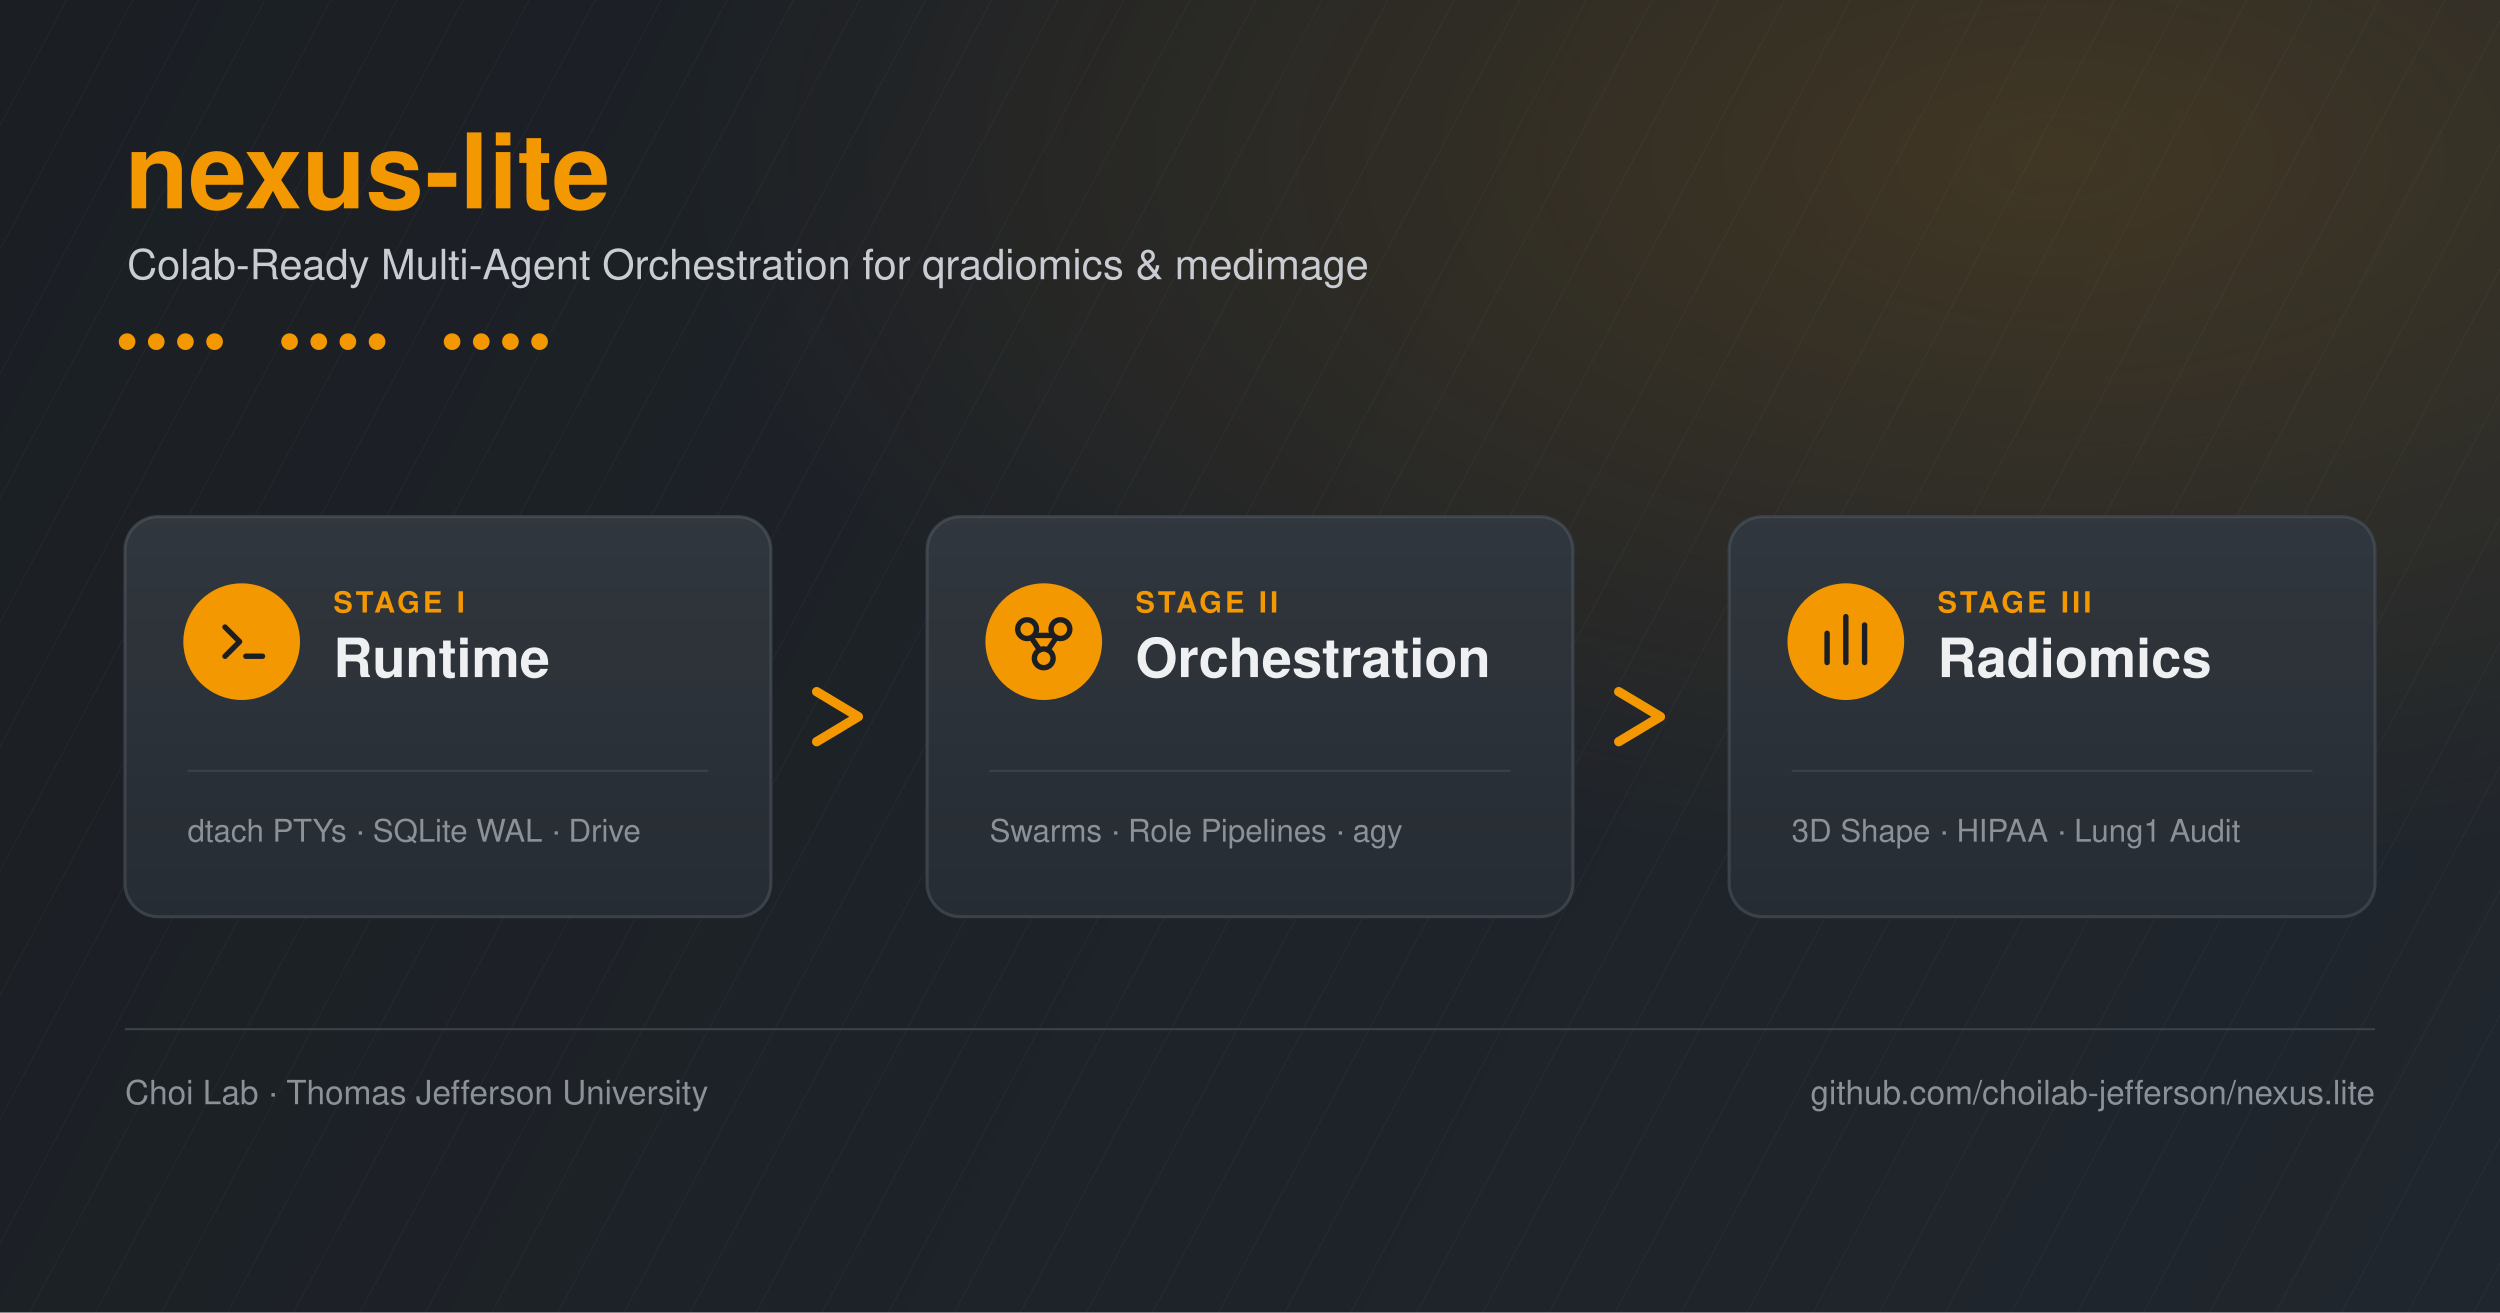
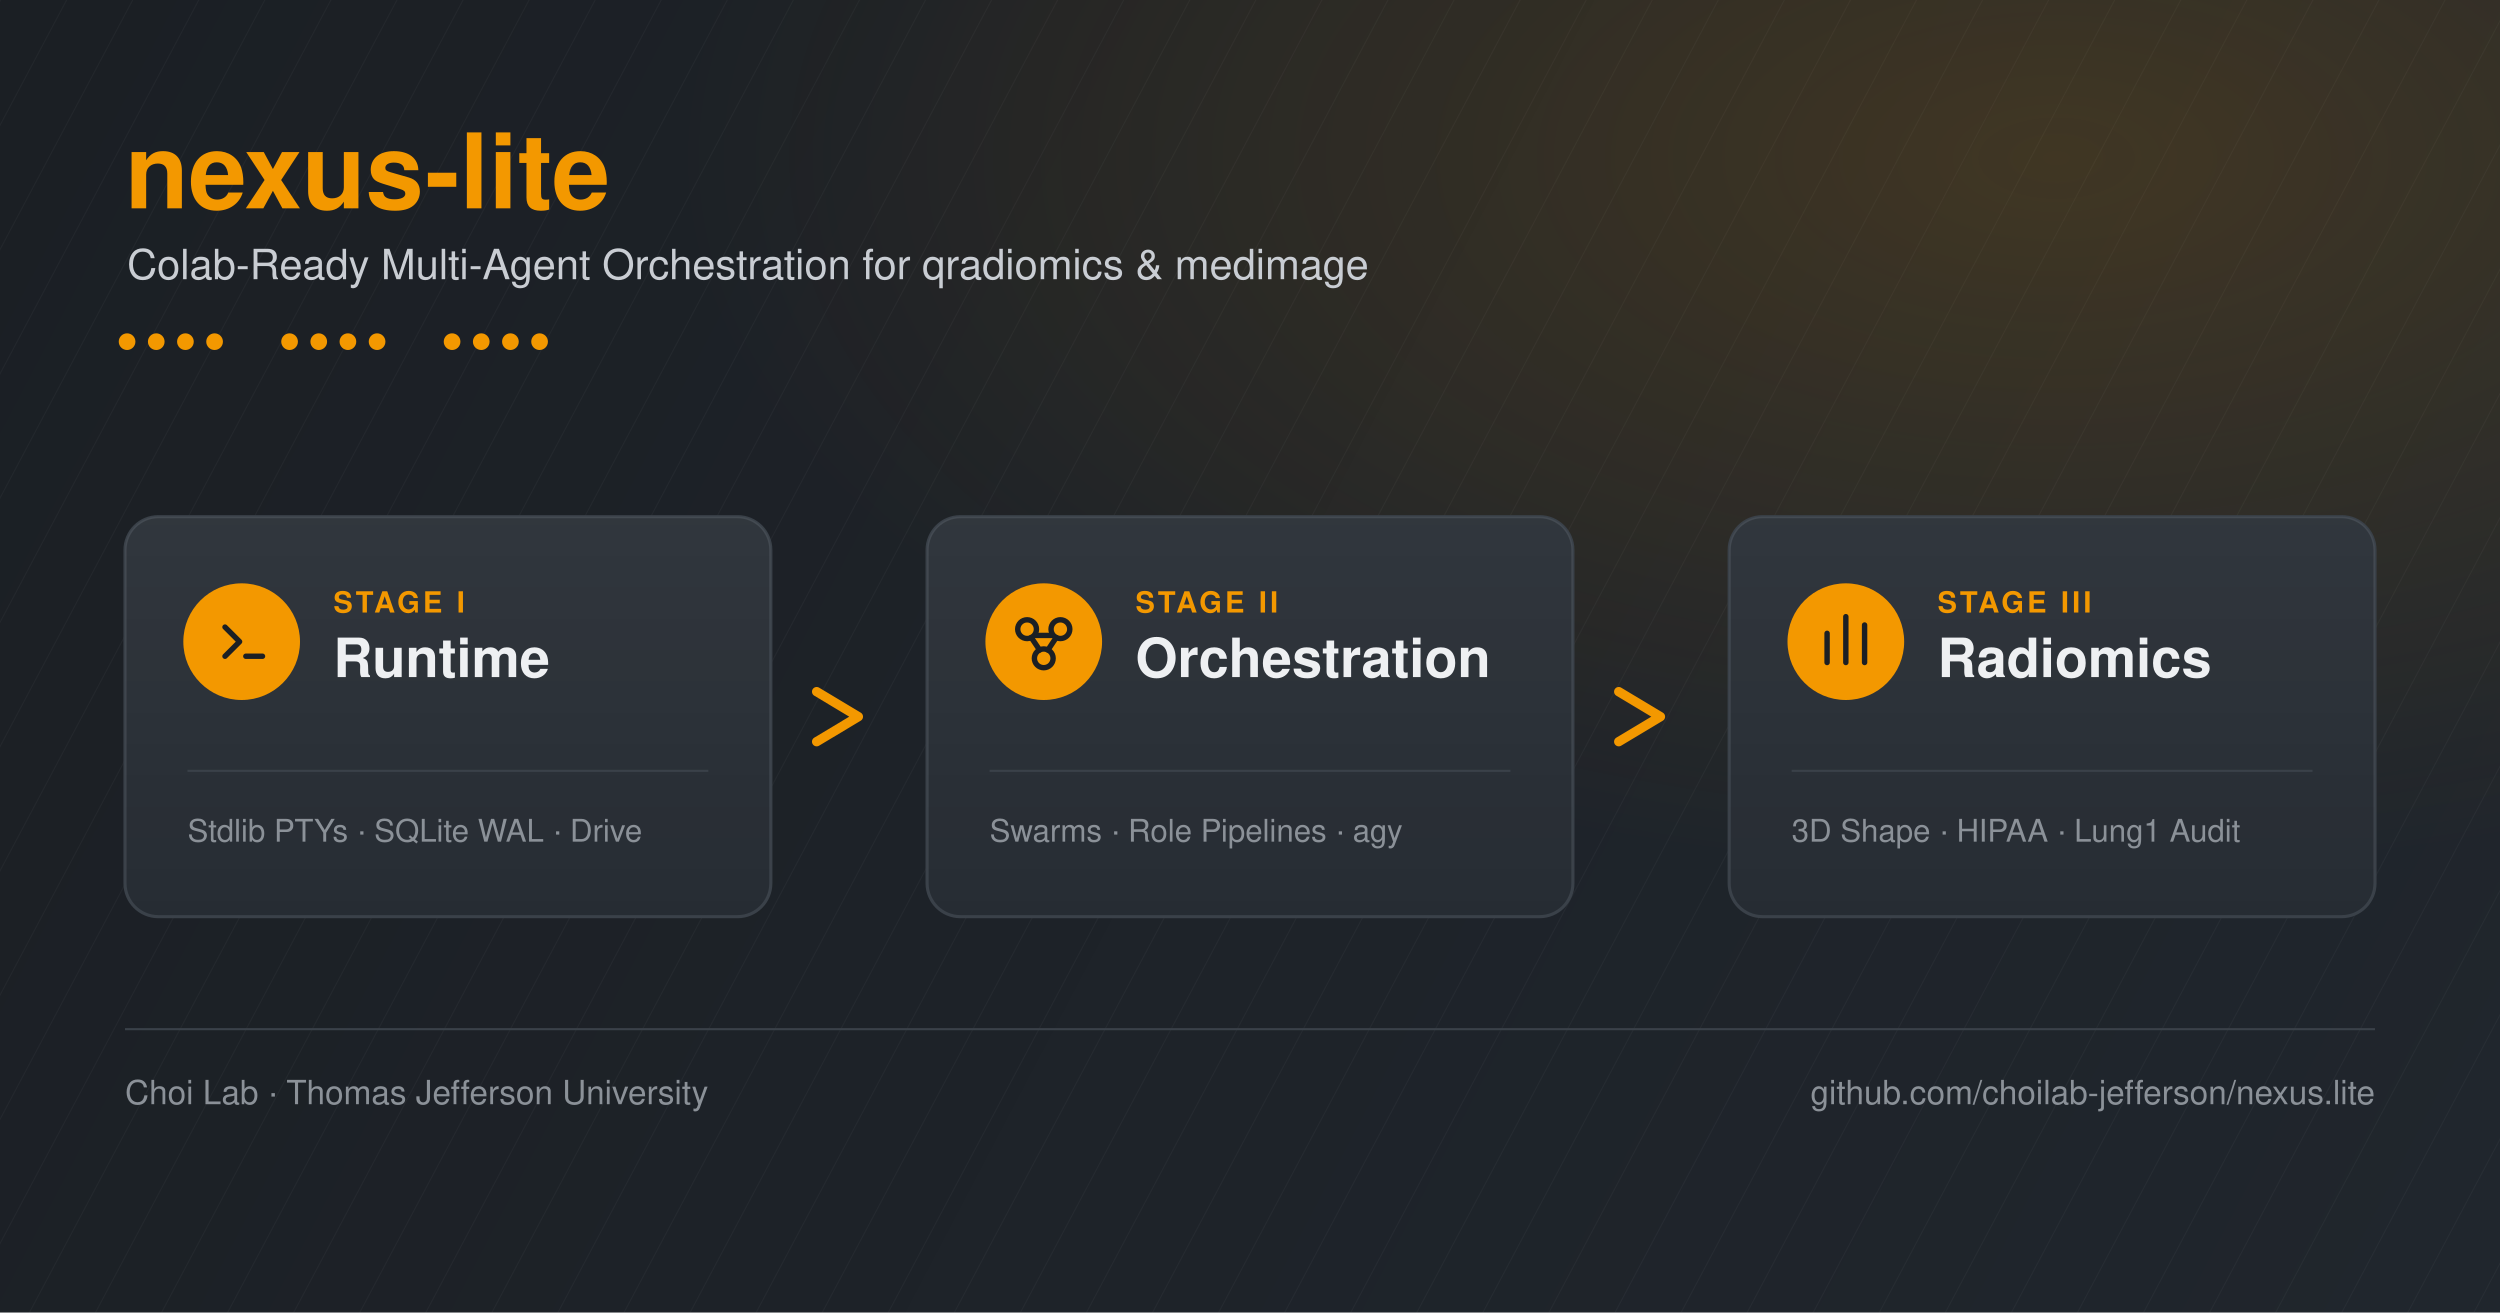
<svg xmlns="http://www.w3.org/2000/svg" viewBox="0 0 1200 630" font-family="Helvetica, Arial, sans-serif">
  <defs>
    <linearGradient id="bg" x1="0" y1="0" x2="1200" y2="630" gradientUnits="userSpaceOnUse">
      <stop offset="0" stop-color="#1b1f24" />
      <stop offset="1" stop-color="#20262d" />
    </linearGradient>
    <radialGradient id="glow" cx="0.82" cy="0.12" r="0.55">
      <stop offset="0" stop-color="#f39800" stop-opacity="0.16" />
      <stop offset="1" stop-color="#f39800" stop-opacity="0" />
    </radialGradient>
    <pattern id="slices" width="28" height="28" patternUnits="userSpaceOnUse" patternTransform="rotate(28)">
      <line x1="0" y1="0" x2="0" y2="28" stroke="#ffffff" stroke-opacity="0.035" stroke-width="1" />
    </pattern>
    <linearGradient id="cardTop" x1="0" y1="0" x2="0" y2="1">
      <stop offset="0" stop-color="#ffffff" stop-opacity="0.05" />
      <stop offset="1" stop-color="#ffffff" stop-opacity="0" />
    </linearGradient>
  </defs>
  <rect width="1200" height="630" fill="url(#bg)" />
  <rect width="1200" height="630" fill="url(#slices)" />
  <rect width="1200" height="630" fill="url(#glow)" />
  <text x="60" y="100" fill="#f39800" font-size="50" font-weight="700">nexus-lite</text>
  <text x="61" y="134" fill="#c9cdd3" font-size="20">Colab-Ready Multi-Agent Orchestration for qradiomics &amp; medimage</text>
  <g fill="#f39800">
    <circle cx="61" cy="164" r="4" />
    <circle cx="75" cy="164" r="4" />
    <circle cx="89" cy="164" r="4" />
    <circle cx="103" cy="164" r="4" />
    <circle cx="139" cy="164" r="4" />
    <circle cx="153" cy="164" r="4" />
    <circle cx="167" cy="164" r="4" />
    <circle cx="181" cy="164" r="4" />
    <circle cx="217" cy="164" r="4" />
    <circle cx="231" cy="164" r="4" />
    <circle cx="245" cy="164" r="4" />
    <circle cx="259" cy="164" r="4" />
  </g>
  <g>
    <rect x="60" y="248" width="310" height="192" rx="16" fill="#262c33" stroke="#3a4149" stroke-width="1.5" />
    <rect x="60" y="248" width="310" height="192" rx="16" fill="url(#cardTop)" />
    <circle cx="116" cy="308" r="28" fill="#f39800" />
    <g stroke="#1b1f24" stroke-width="2.6" fill="none" stroke-linecap="round" stroke-linejoin="round">
      <polyline points="108,301 115,308 108,315" />
      <line x1="118" y1="315" x2="126" y2="315" />
    </g>
    <text x="160" y="294" fill="#f39800" font-size="14" font-weight="700" letter-spacing="1.5">STAGE I</text>
    <text x="160" y="325" fill="#eef0f2" font-size="26" font-weight="700">Runtime</text>
    <line x1="90" y1="370" x2="340" y2="370" stroke="#3a4149" stroke-width="1" />
-     <text x="90" y="404" fill="#8b9198" font-size="15">dtach PTYs · SQLite WAL · Drive</text>
+     <text x="90" y="404" fill="#8b9198" font-size="15">Stdlib PTYs · SQLite WAL · Drive</text>
    <rect x="445" y="248" width="310" height="192" rx="16" fill="#262c33" stroke="#3a4149" stroke-width="1.5" />
    <rect x="445" y="248" width="310" height="192" rx="16" fill="url(#cardTop)" />
    <circle cx="501" cy="308" r="28" fill="#f39800" />
    <g stroke="#1b1f24" stroke-width="2.6" fill="none" stroke-linecap="round" stroke-linejoin="round">
      <circle cx="493" cy="302" r="4.5" />
      <circle cx="509" cy="302" r="4.5" />
      <circle cx="501" cy="316" r="4.5" />
      <line x1="497" y1="305" x2="505" y2="305" />
      <line x1="495" y1="306" x2="499" y2="312" />
      <line x1="507" y1="306" x2="503" y2="312" />
    </g>
    <text x="545" y="294" fill="#f39800" font-size="14" font-weight="700" letter-spacing="1.5">STAGE II</text>
    <text x="545" y="325" fill="#eef0f2" font-size="26" font-weight="700">Orchestration</text>
    <line x1="475" y1="370" x2="725" y2="370" stroke="#3a4149" stroke-width="1" />
    <text x="475" y="404" fill="#8b9198" font-size="15">Swarms · Role Pipelines · agy</text>
    <rect x="830" y="248" width="310" height="192" rx="16" fill="#262c33" stroke="#3a4149" stroke-width="1.5" />
    <rect x="830" y="248" width="310" height="192" rx="16" fill="url(#cardTop)" />
    <circle cx="886" cy="308" r="28" fill="#f39800" />
    <g stroke="#1b1f24" stroke-width="2.6" fill="none" stroke-linecap="round" stroke-linejoin="round">
      <line x1="877" y1="318" x2="877" y2="304" />
      <line x1="886" y1="318" x2="886" y2="296" />
      <line x1="895" y1="318" x2="895" y2="300" />
    </g>
    <text x="930" y="294" fill="#f39800" font-size="14" font-weight="700" letter-spacing="1.5">STAGE III</text>
    <text x="930" y="325" fill="#eef0f2" font-size="26" font-weight="700">Radiomics</text>
    <line x1="860" y1="370" x2="1110" y2="370" stroke="#3a4149" stroke-width="1" />
    <text x="860" y="404" fill="#8b9198" font-size="15">3D Shape · HIPAA · Lung1 Audit</text>
  </g>
  <g stroke="#f39800" stroke-width="4.5" fill="none" stroke-linecap="round" stroke-linejoin="round">
    <polyline points="392,332 412,344 392,356" />
    <polyline points="777,332 797,344 777,356" />
  </g>
  <line x1="60" y1="494" x2="1140" y2="494" stroke="#3a4149" stroke-width="1" />
  <text x="60" y="530" fill="#8b9198" font-size="16">Choi Lab · Thomas Jefferson University</text>
  <text x="1140" y="530" fill="#8b9198" font-size="16" text-anchor="end">github.com/choilab-jefferson/nexus.lite</text>
</svg>
